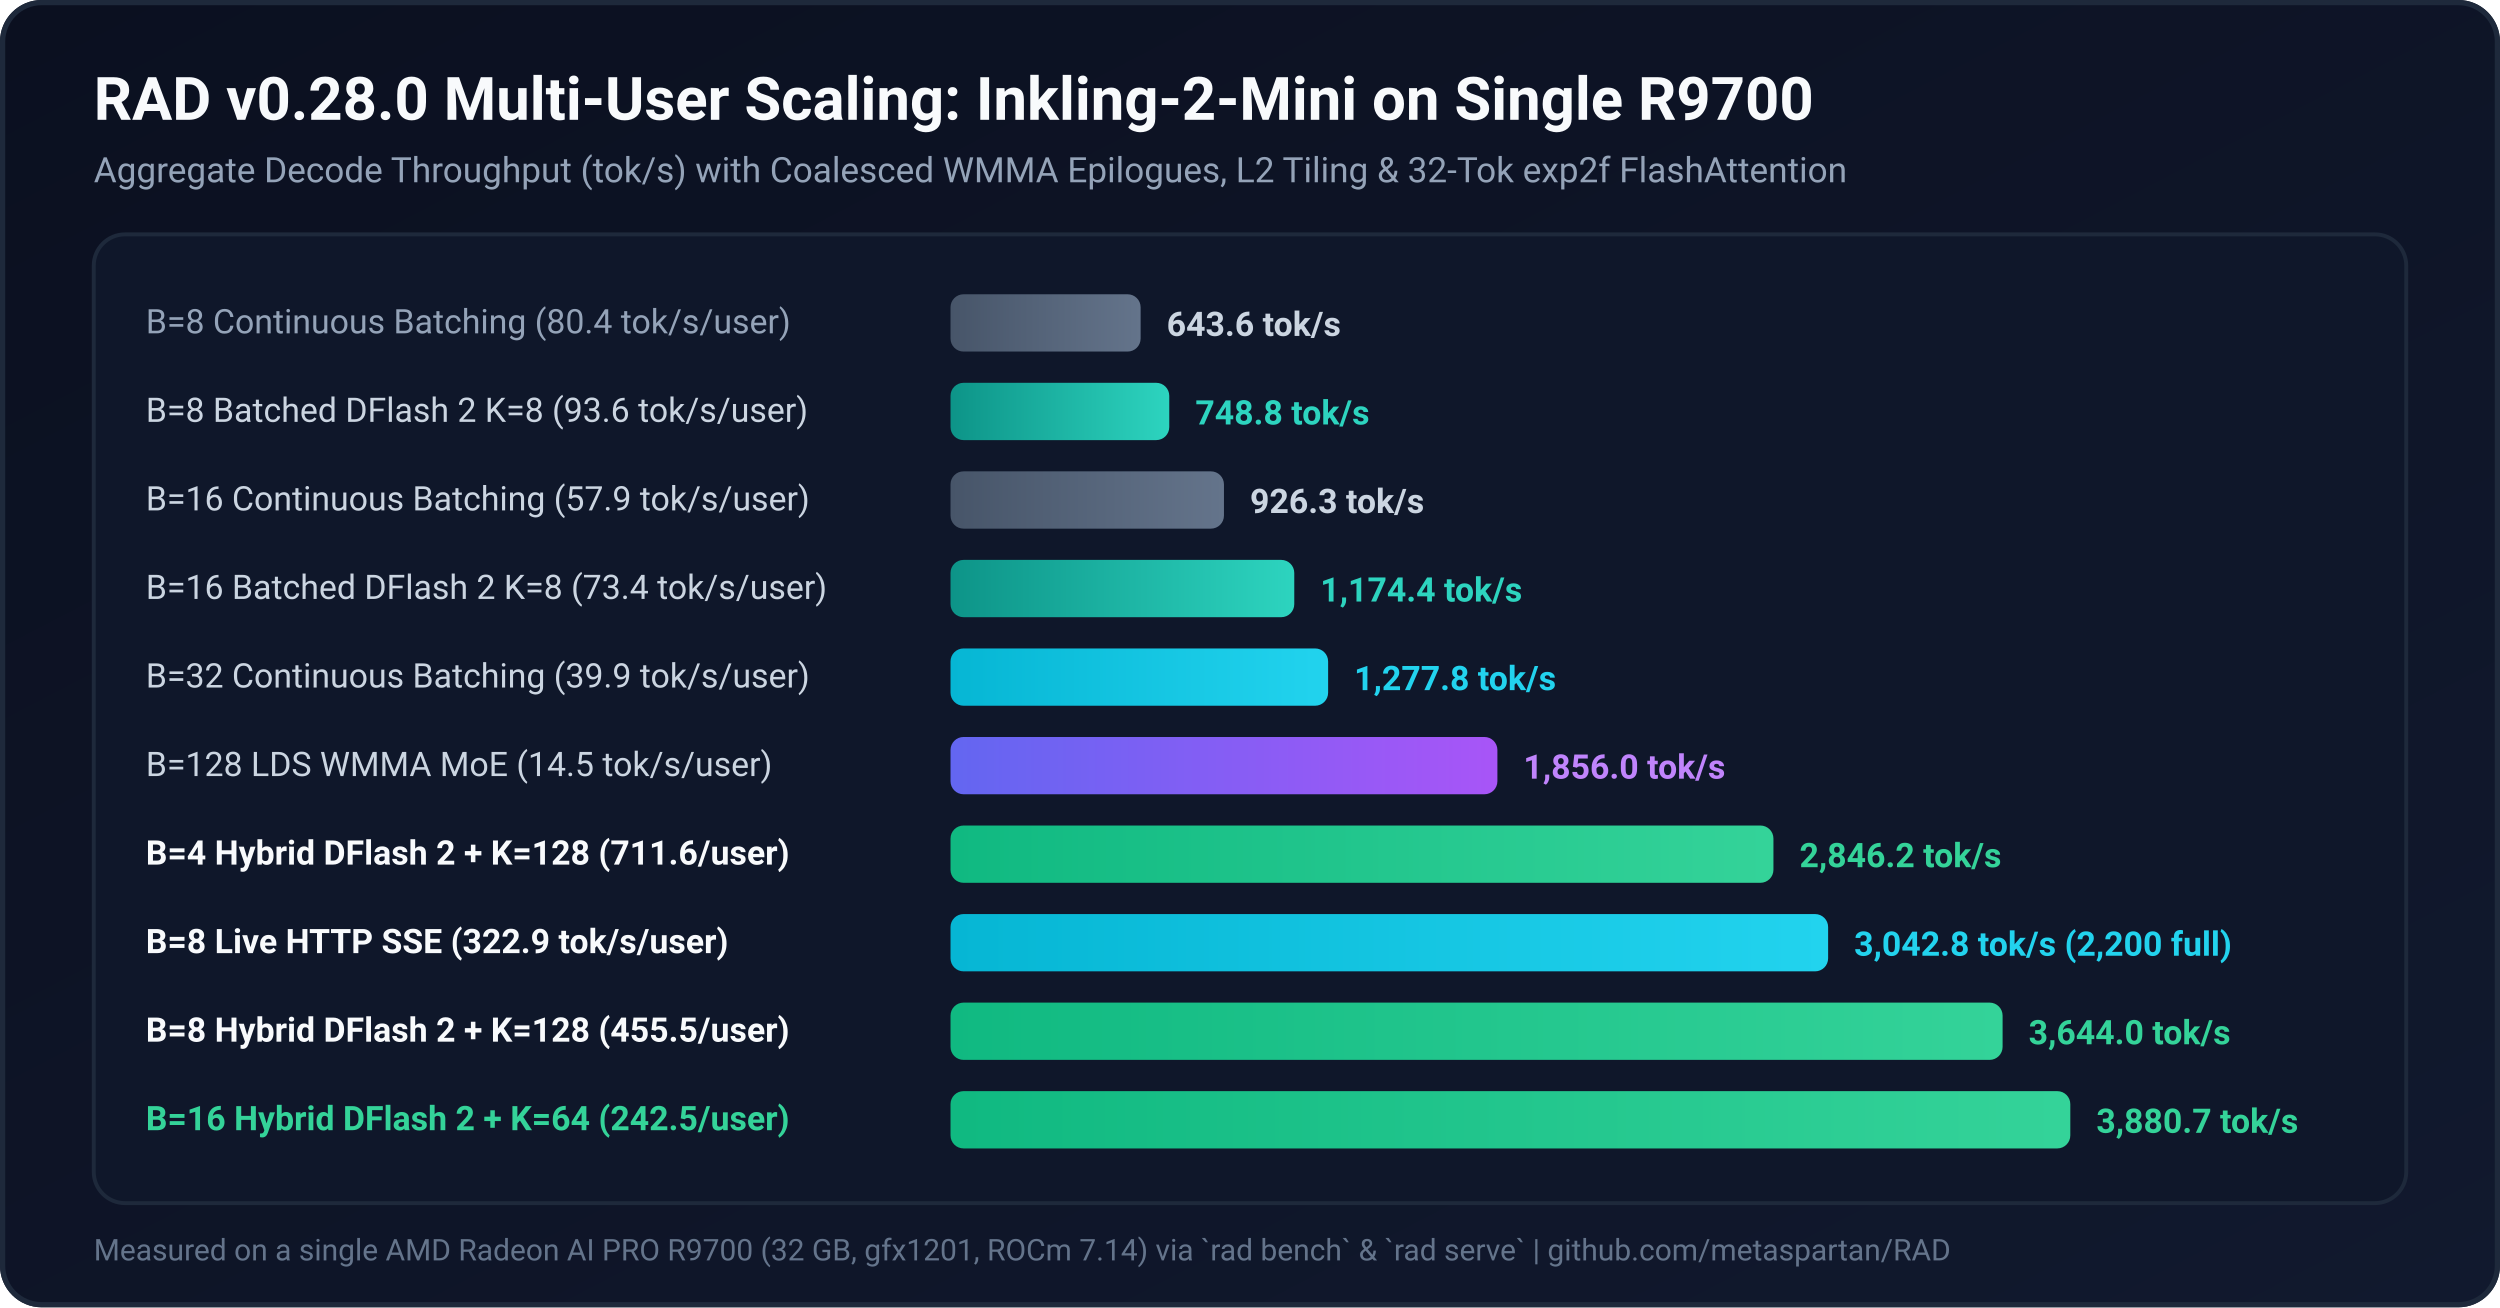
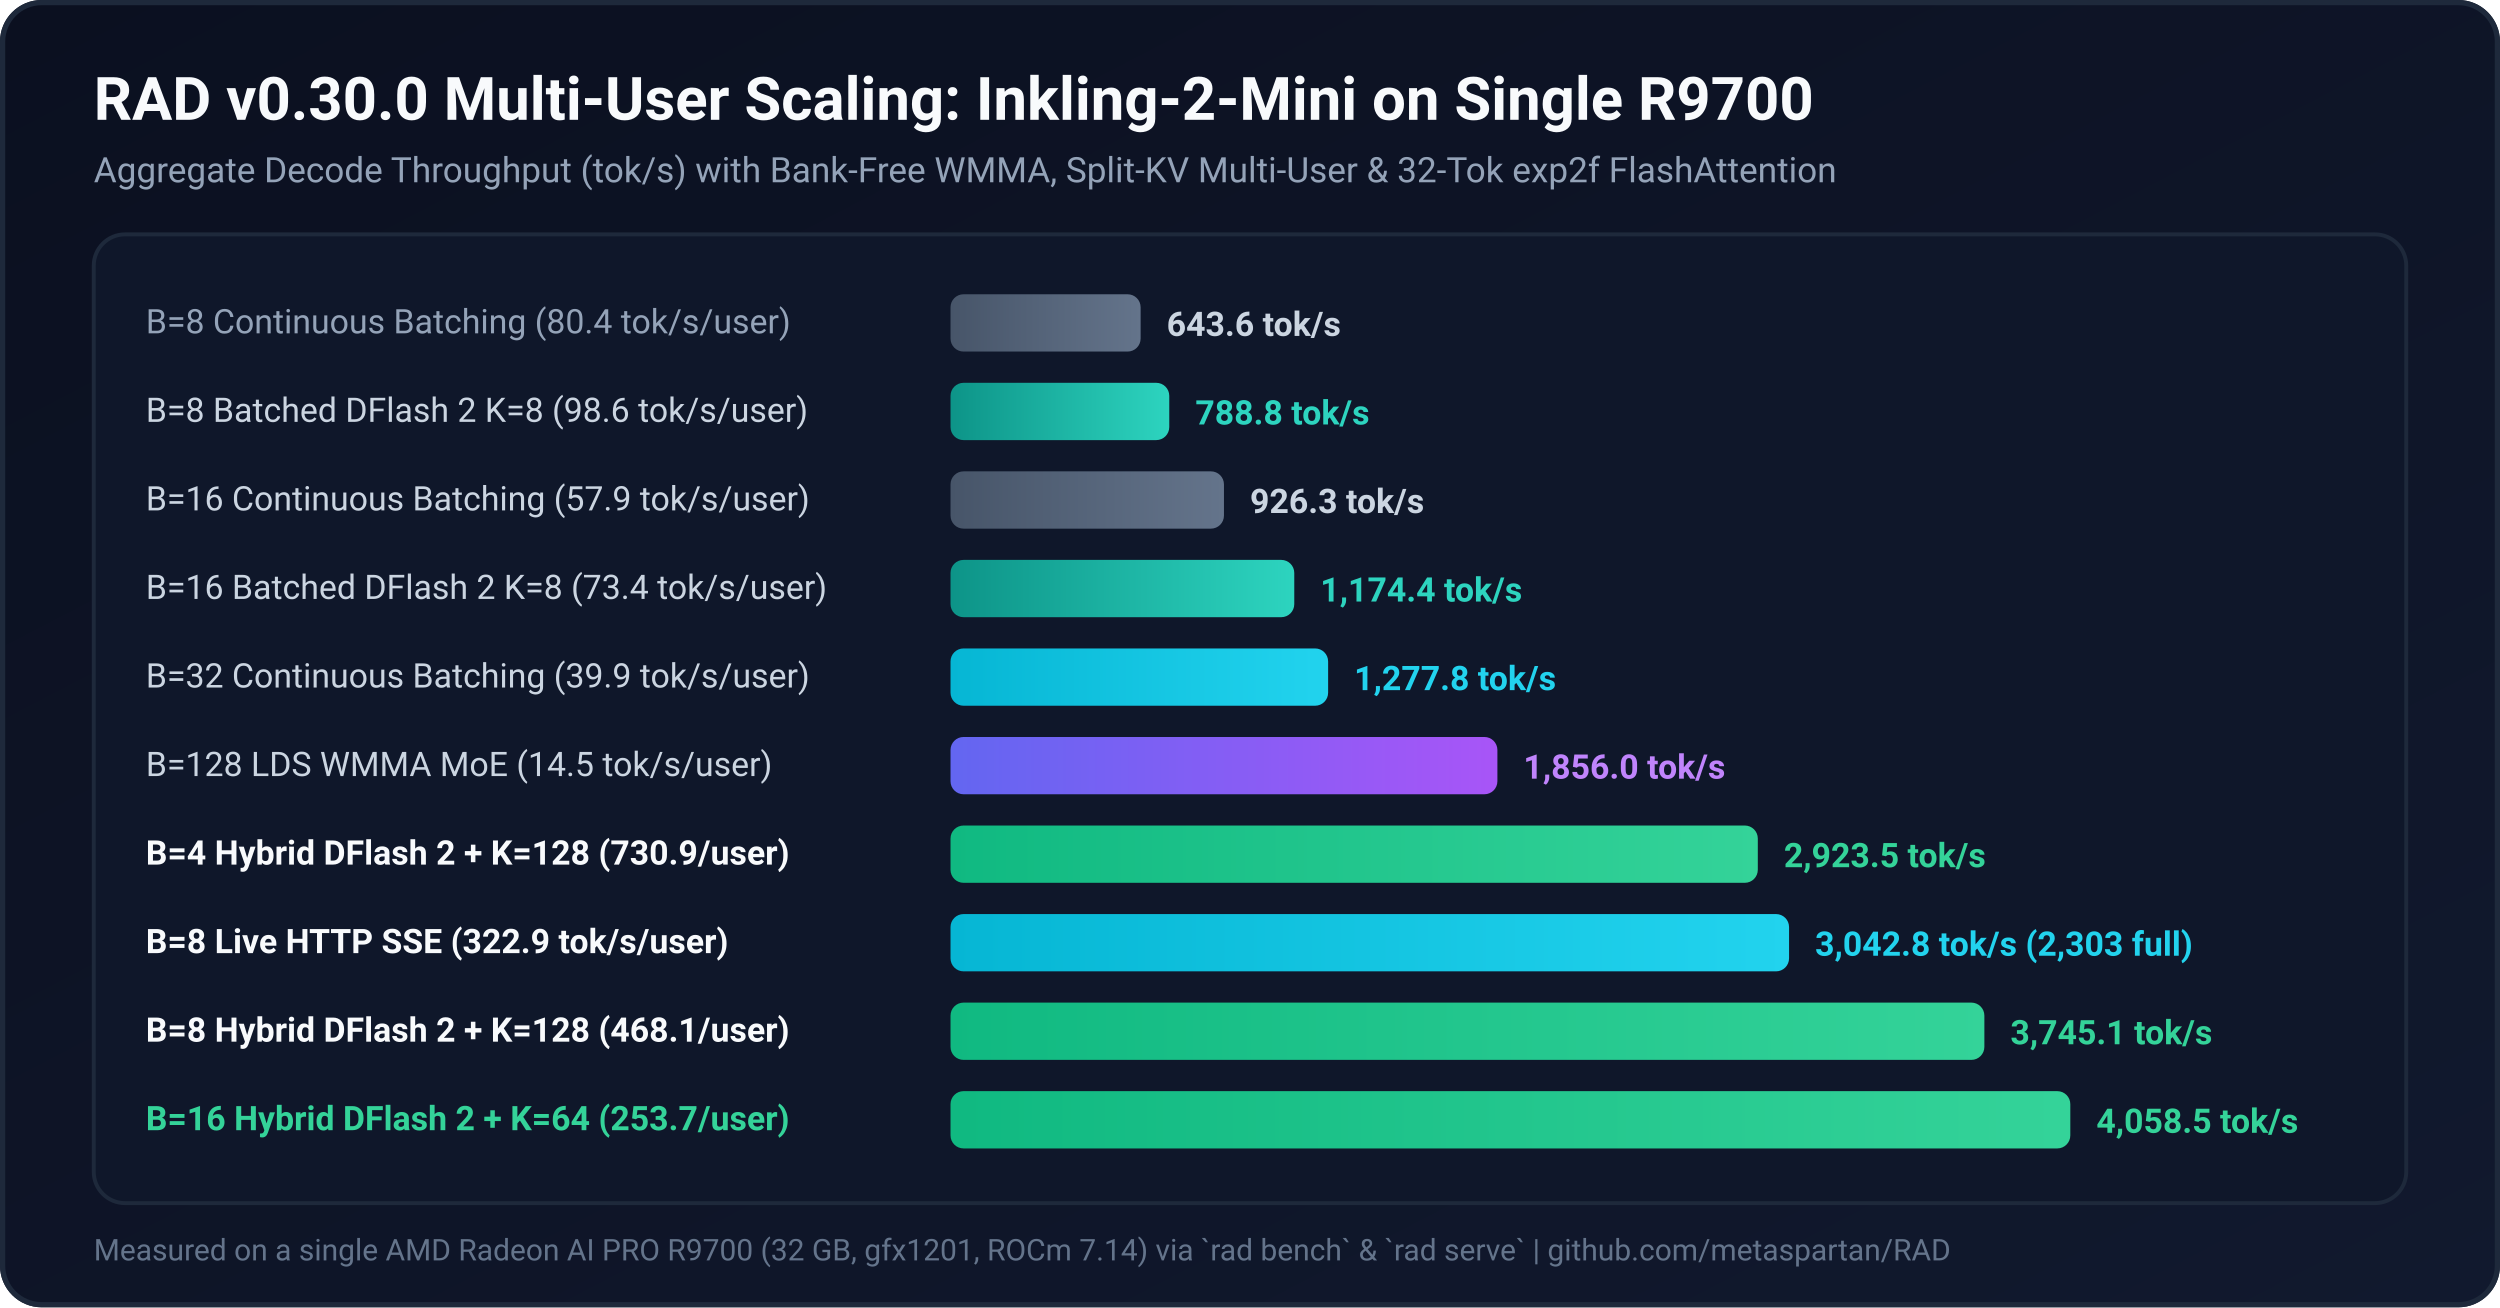
<svg xmlns="http://www.w3.org/2000/svg" viewBox="0 0 960 502" width="960" height="502">
  <defs>
    <linearGradient id="bg" x1="0" y1="0" x2="1" y2="1">
      <stop offset="0%" stop-color="#0b1020" />
      <stop offset="100%" stop-color="#11192e" />
    </linearGradient>
    <linearGradient id="greenGrad" x1="0" y1="0" x2="1" y2="0">
      <stop offset="0%" stop-color="#10b981" />
      <stop offset="100%" stop-color="#34d399" />
    </linearGradient>
    <linearGradient id="tealGrad" x1="0" y1="0" x2="1" y2="0">
      <stop offset="0%" stop-color="#0d9488" />
      <stop offset="100%" stop-color="#2dd4bf" />
    </linearGradient>
    <linearGradient id="cyanGrad" x1="0" y1="0" x2="1" y2="0">
      <stop offset="0%" stop-color="#06b6d4" />
      <stop offset="100%" stop-color="#22d3ee" />
    </linearGradient>
    <linearGradient id="purpleGrad" x1="0" y1="0" x2="1" y2="0">
      <stop offset="0%" stop-color="#6366f1" />
      <stop offset="100%" stop-color="#a855f7" />
    </linearGradient>
    <linearGradient id="slateGrad" x1="0" y1="0" x2="1" y2="0">
      <stop offset="0%" stop-color="#475569" />
      <stop offset="100%" stop-color="#64748b" />
    </linearGradient>
  </defs>
  <rect width="960" height="502" rx="16" fill="url(#bg)" />
  <rect x="1" y="1" width="958" height="500" rx="15" fill="none" stroke="#1e293b" stroke-width="2" />
-   <text x="36" y="46" font-family="system-ui, -apple-system, Segoe UI, Roboto, sans-serif" font-size="23" font-weight="700" fill="#f8fafc">RAD v0.28.0 Multi-User Scaling: Inkling-2-Mini on Single R9700</text>
-   <text x="36" y="70" font-family="system-ui, -apple-system, Segoe UI, Roboto, sans-serif" font-size="13.5" fill="#94a3b8">Aggregate Decode Throughput (tok/s) with Coalesced WMMA Epilogues, L2 Tiling &amp; 32-Tok exp2f FlashAttention</text>
+   <text x="36" y="46" font-family="system-ui, -apple-system, Segoe UI, Roboto, sans-serif" font-size="23" font-weight="700" fill="#f8fafc">RAD v0.30.0 Multi-User Scaling: Inkling-2-Mini on Single R9700</text>
+   <text x="36" y="70" font-family="system-ui, -apple-system, Segoe UI, Roboto, sans-serif" font-size="13.5" fill="#94a3b8">Aggregate Decode Throughput (tok/s) with Bank-Free WMMA, Split-KV Multi-User &amp; 32-Tok exp2f FlashAttention</text>
  <rect x="36" y="90" width="888" height="372" rx="12" fill="#0f172a" stroke="#1e293b" stroke-width="1.5" />
  <text x="56" y="128" font-family="system-ui, -apple-system, Segoe UI, Roboto, sans-serif" font-size="13" fill="#94a3b8">B=8 Continuous Batching (80.4 tok/s/user)</text>
  <rect x="365" y="113" width="73" height="22" rx="5" fill="url(#slateGrad)" />
  <text x="448" y="129" font-family="system-ui, -apple-system, Segoe UI, Roboto, sans-serif" font-size="13" font-weight="700" fill="#cbd5e1">643.6 tok/s</text>
-   <text x="56" y="162" font-family="system-ui, -apple-system, Segoe UI, Roboto, sans-serif" font-size="13" fill="#cbd5e1">B=8 Batched DFlash 2 K=8 (93.6 tok/s/user)</text>
+   <text x="56" y="162" font-family="system-ui, -apple-system, Segoe UI, Roboto, sans-serif" font-size="13" fill="#cbd5e1">B=8 Batched DFlash 2 K=8 (98.6 tok/s/user)</text>
  <rect x="365" y="147" width="84" height="22" rx="5" fill="url(#tealGrad)" />
-   <text x="459" y="163" font-family="system-ui, -apple-system, Segoe UI, Roboto, sans-serif" font-size="13" font-weight="700" fill="#2dd4bf">748.8 tok/s</text>
+   <text x="459" y="163" font-family="system-ui, -apple-system, Segoe UI, Roboto, sans-serif" font-size="13" font-weight="700" fill="#2dd4bf">788.8 tok/s</text>
  <text x="56" y="196" font-family="system-ui, -apple-system, Segoe UI, Roboto, sans-serif" font-size="13" fill="#cbd5e1">B=16 Continuous Batching (57.9 tok/s/user)</text>
  <rect x="365" y="181" width="105" height="22" rx="5" fill="url(#slateGrad)" />
  <text x="480" y="197" font-family="system-ui, -apple-system, Segoe UI, Roboto, sans-serif" font-size="13" font-weight="700" fill="#cbd5e1">926.3 tok/s</text>
  <text x="56" y="230" font-family="system-ui, -apple-system, Segoe UI, Roboto, sans-serif" font-size="13" fill="#cbd5e1">B=16 Batched DFlash 2 K=8 (73.4 tok/s/user)</text>
  <rect x="365" y="215" width="132" height="22" rx="5" fill="url(#tealGrad)" />
  <text x="507" y="231" font-family="system-ui, -apple-system, Segoe UI, Roboto, sans-serif" font-size="13" font-weight="700" fill="#2dd4bf">1,174.4 tok/s</text>
  <text x="56" y="264" font-family="system-ui, -apple-system, Segoe UI, Roboto, sans-serif" font-size="13" fill="#cbd5e1">B=32 Continuous Batching (39.9 tok/s/user)</text>
  <rect x="365" y="249" width="145" height="22" rx="5" fill="url(#cyanGrad)" />
  <text x="520" y="265" font-family="system-ui, -apple-system, Segoe UI, Roboto, sans-serif" font-size="13" font-weight="700" fill="#22d3ee">1,277.8 tok/s</text>
  <text x="56" y="298" font-family="system-ui, -apple-system, Segoe UI, Roboto, sans-serif" font-size="13" fill="#cbd5e1">B=128 LDS WMMA MoE (14.5 tok/s/user)</text>
  <rect x="365" y="283" width="210" height="22" rx="5" fill="url(#purpleGrad)" />
  <text x="585" y="299" font-family="system-ui, -apple-system, Segoe UI, Roboto, sans-serif" font-size="13" font-weight="700" fill="#c084fc">1,856.0 tok/s</text>
-   <text x="56" y="332" font-family="system-ui, -apple-system, Segoe UI, Roboto, sans-serif" font-size="13" font-weight="700" fill="#f8fafc">B=4 Hybrid DFlash 2 + K=128 (711.6/user)</text>
-   <rect x="365" y="317" width="316" height="22" rx="5" fill="url(#greenGrad)" />
-   <text x="691" y="333" font-family="system-ui, -apple-system, Segoe UI, Roboto, sans-serif" font-size="13" font-weight="700" fill="#34d399">2,846.2 tok/s</text>
+   <text x="56" y="332" font-family="system-ui, -apple-system, Segoe UI, Roboto, sans-serif" font-size="13" font-weight="700" fill="#f8fafc">B=4 Hybrid DFlash 2 + K=128 (730.9/user)</text>
+   <rect x="365" y="317" width="310" height="22" rx="5" fill="url(#greenGrad)" />
+   <text x="685" y="333" font-family="system-ui, -apple-system, Segoe UI, Roboto, sans-serif" font-size="13" font-weight="700" fill="#34d399">2,923.5 tok/s</text>
  <text x="56" y="366" font-family="system-ui, -apple-system, Segoe UI, Roboto, sans-serif" font-size="13" font-weight="700" fill="#f8fafc">B=8 Live HTTP SSE (322.9 tok/s/user)</text>
-   <rect x="365" y="351" width="337" height="22" rx="5" fill="url(#cyanGrad)" />
-   <text x="712" y="367" font-family="system-ui, -apple-system, Segoe UI, Roboto, sans-serif" font-size="13" font-weight="700" fill="#22d3ee">3,042.8 tok/s (2,200 full)</text>
-   <text x="56" y="400" font-family="system-ui, -apple-system, Segoe UI, Roboto, sans-serif" font-size="13" font-weight="700" fill="#f8fafc">B=8 Hybrid DFlash 2 + K=128 (455.5/user)</text>
-   <rect x="365" y="385" width="404" height="22" rx="5" fill="url(#greenGrad)" />
-   <text x="779" y="401" font-family="system-ui, -apple-system, Segoe UI, Roboto, sans-serif" font-size="13" font-weight="700" fill="#34d399">3,644.0 tok/s</text>
-   <text x="56" y="434" font-family="system-ui, -apple-system, Segoe UI, Roboto, sans-serif" font-size="13" font-weight="700" fill="#34d399">B=16 Hybrid DFlash 2 + K=64 (242.5/user)</text>
+   <rect x="365" y="351" width="322" height="22" rx="5" fill="url(#cyanGrad)" />
+   <text x="697" y="367" font-family="system-ui, -apple-system, Segoe UI, Roboto, sans-serif" font-size="13" font-weight="700" fill="#22d3ee">3,042.8 tok/s (2,303 full)</text>
+   <text x="56" y="400" font-family="system-ui, -apple-system, Segoe UI, Roboto, sans-serif" font-size="13" font-weight="700" fill="#f8fafc">B=8 Hybrid DFlash 2 + K=128 (468.1/user)</text>
+   <rect x="365" y="385" width="397" height="22" rx="5" fill="url(#greenGrad)" />
+   <text x="772" y="401" font-family="system-ui, -apple-system, Segoe UI, Roboto, sans-serif" font-size="13" font-weight="700" fill="#34d399">3,745.1 tok/s</text>
+   <text x="56" y="434" font-family="system-ui, -apple-system, Segoe UI, Roboto, sans-serif" font-size="13" font-weight="700" fill="#34d399">B=16 Hybrid DFlash 2 + K=64 (253.7/user)</text>
  <rect x="365" y="419" width="430" height="22" rx="5" fill="url(#greenGrad)" />
-   <text x="805" y="435" font-family="system-ui, -apple-system, Segoe UI, Roboto, sans-serif" font-size="13" font-weight="700" fill="#34d399">3,880.7 tok/s</text>
+   <text x="805" y="435" font-family="system-ui, -apple-system, Segoe UI, Roboto, sans-serif" font-size="13" font-weight="700" fill="#34d399">4,058.5 tok/s</text>
  <text x="36" y="484" font-family="system-ui, -apple-system, Segoe UI, Roboto, sans-serif" font-size="11.5" fill="#64748b">Measured on a single AMD Radeon AI PRO R9700 (32 GB, gfx1201, ROCm 7.14) via `rad bench` &amp; `rad serve` | github.com/metaspartan/RAD</text>
</svg>
